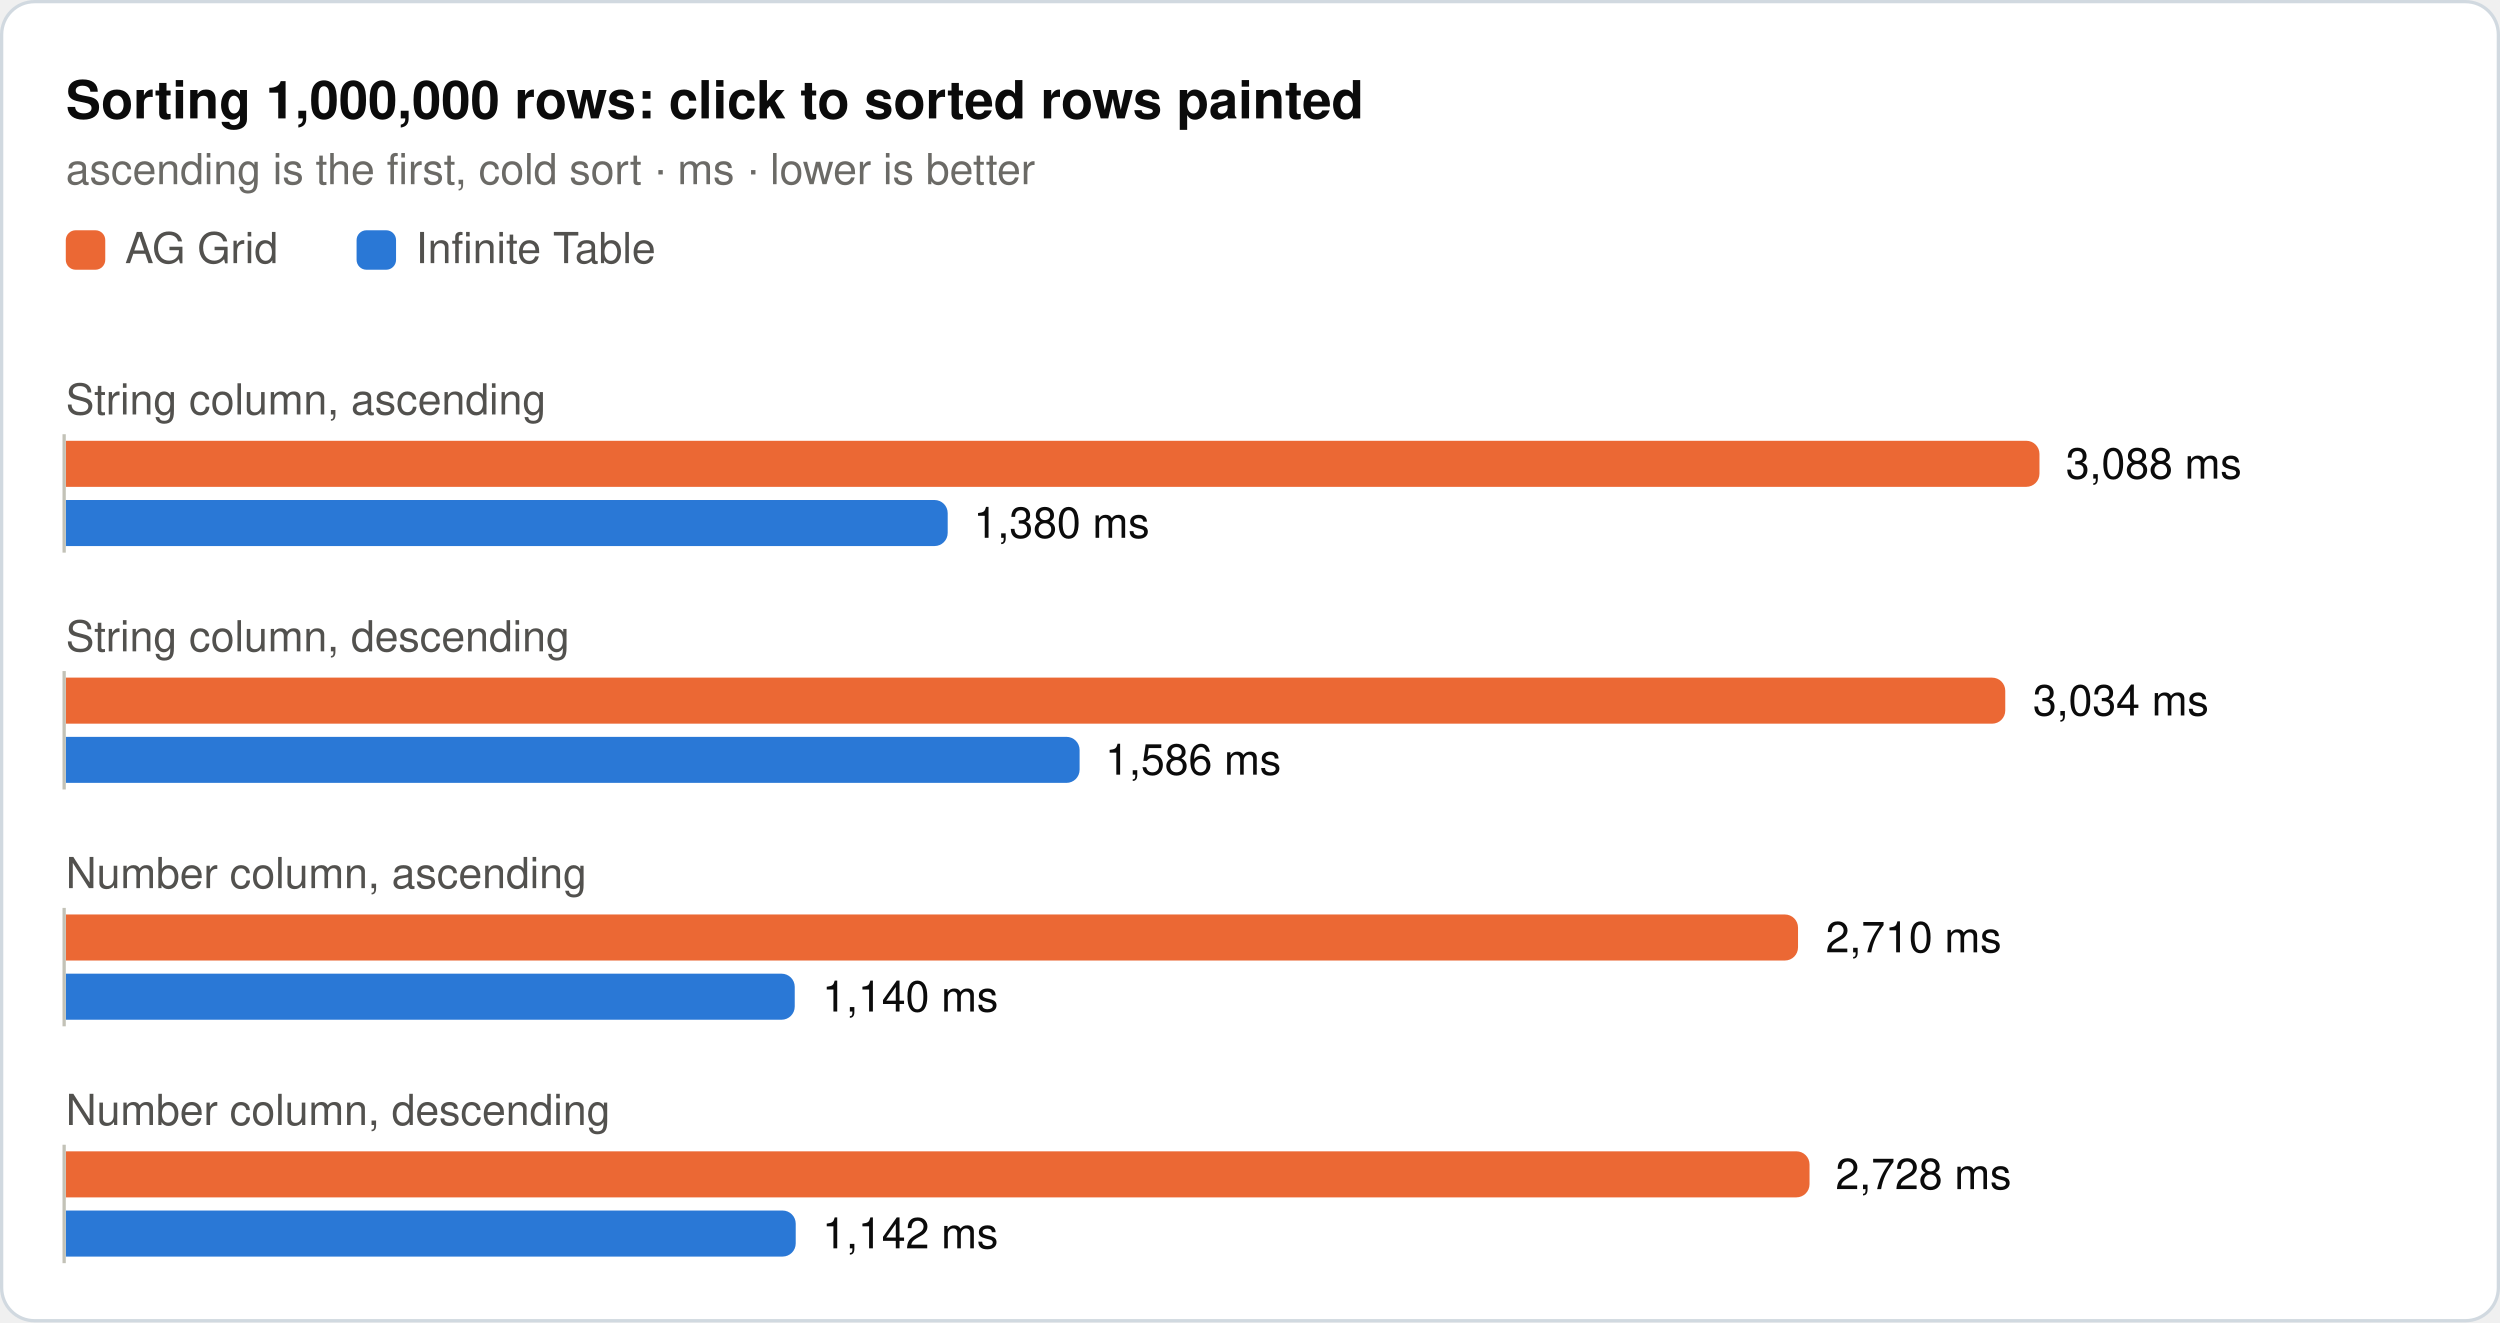
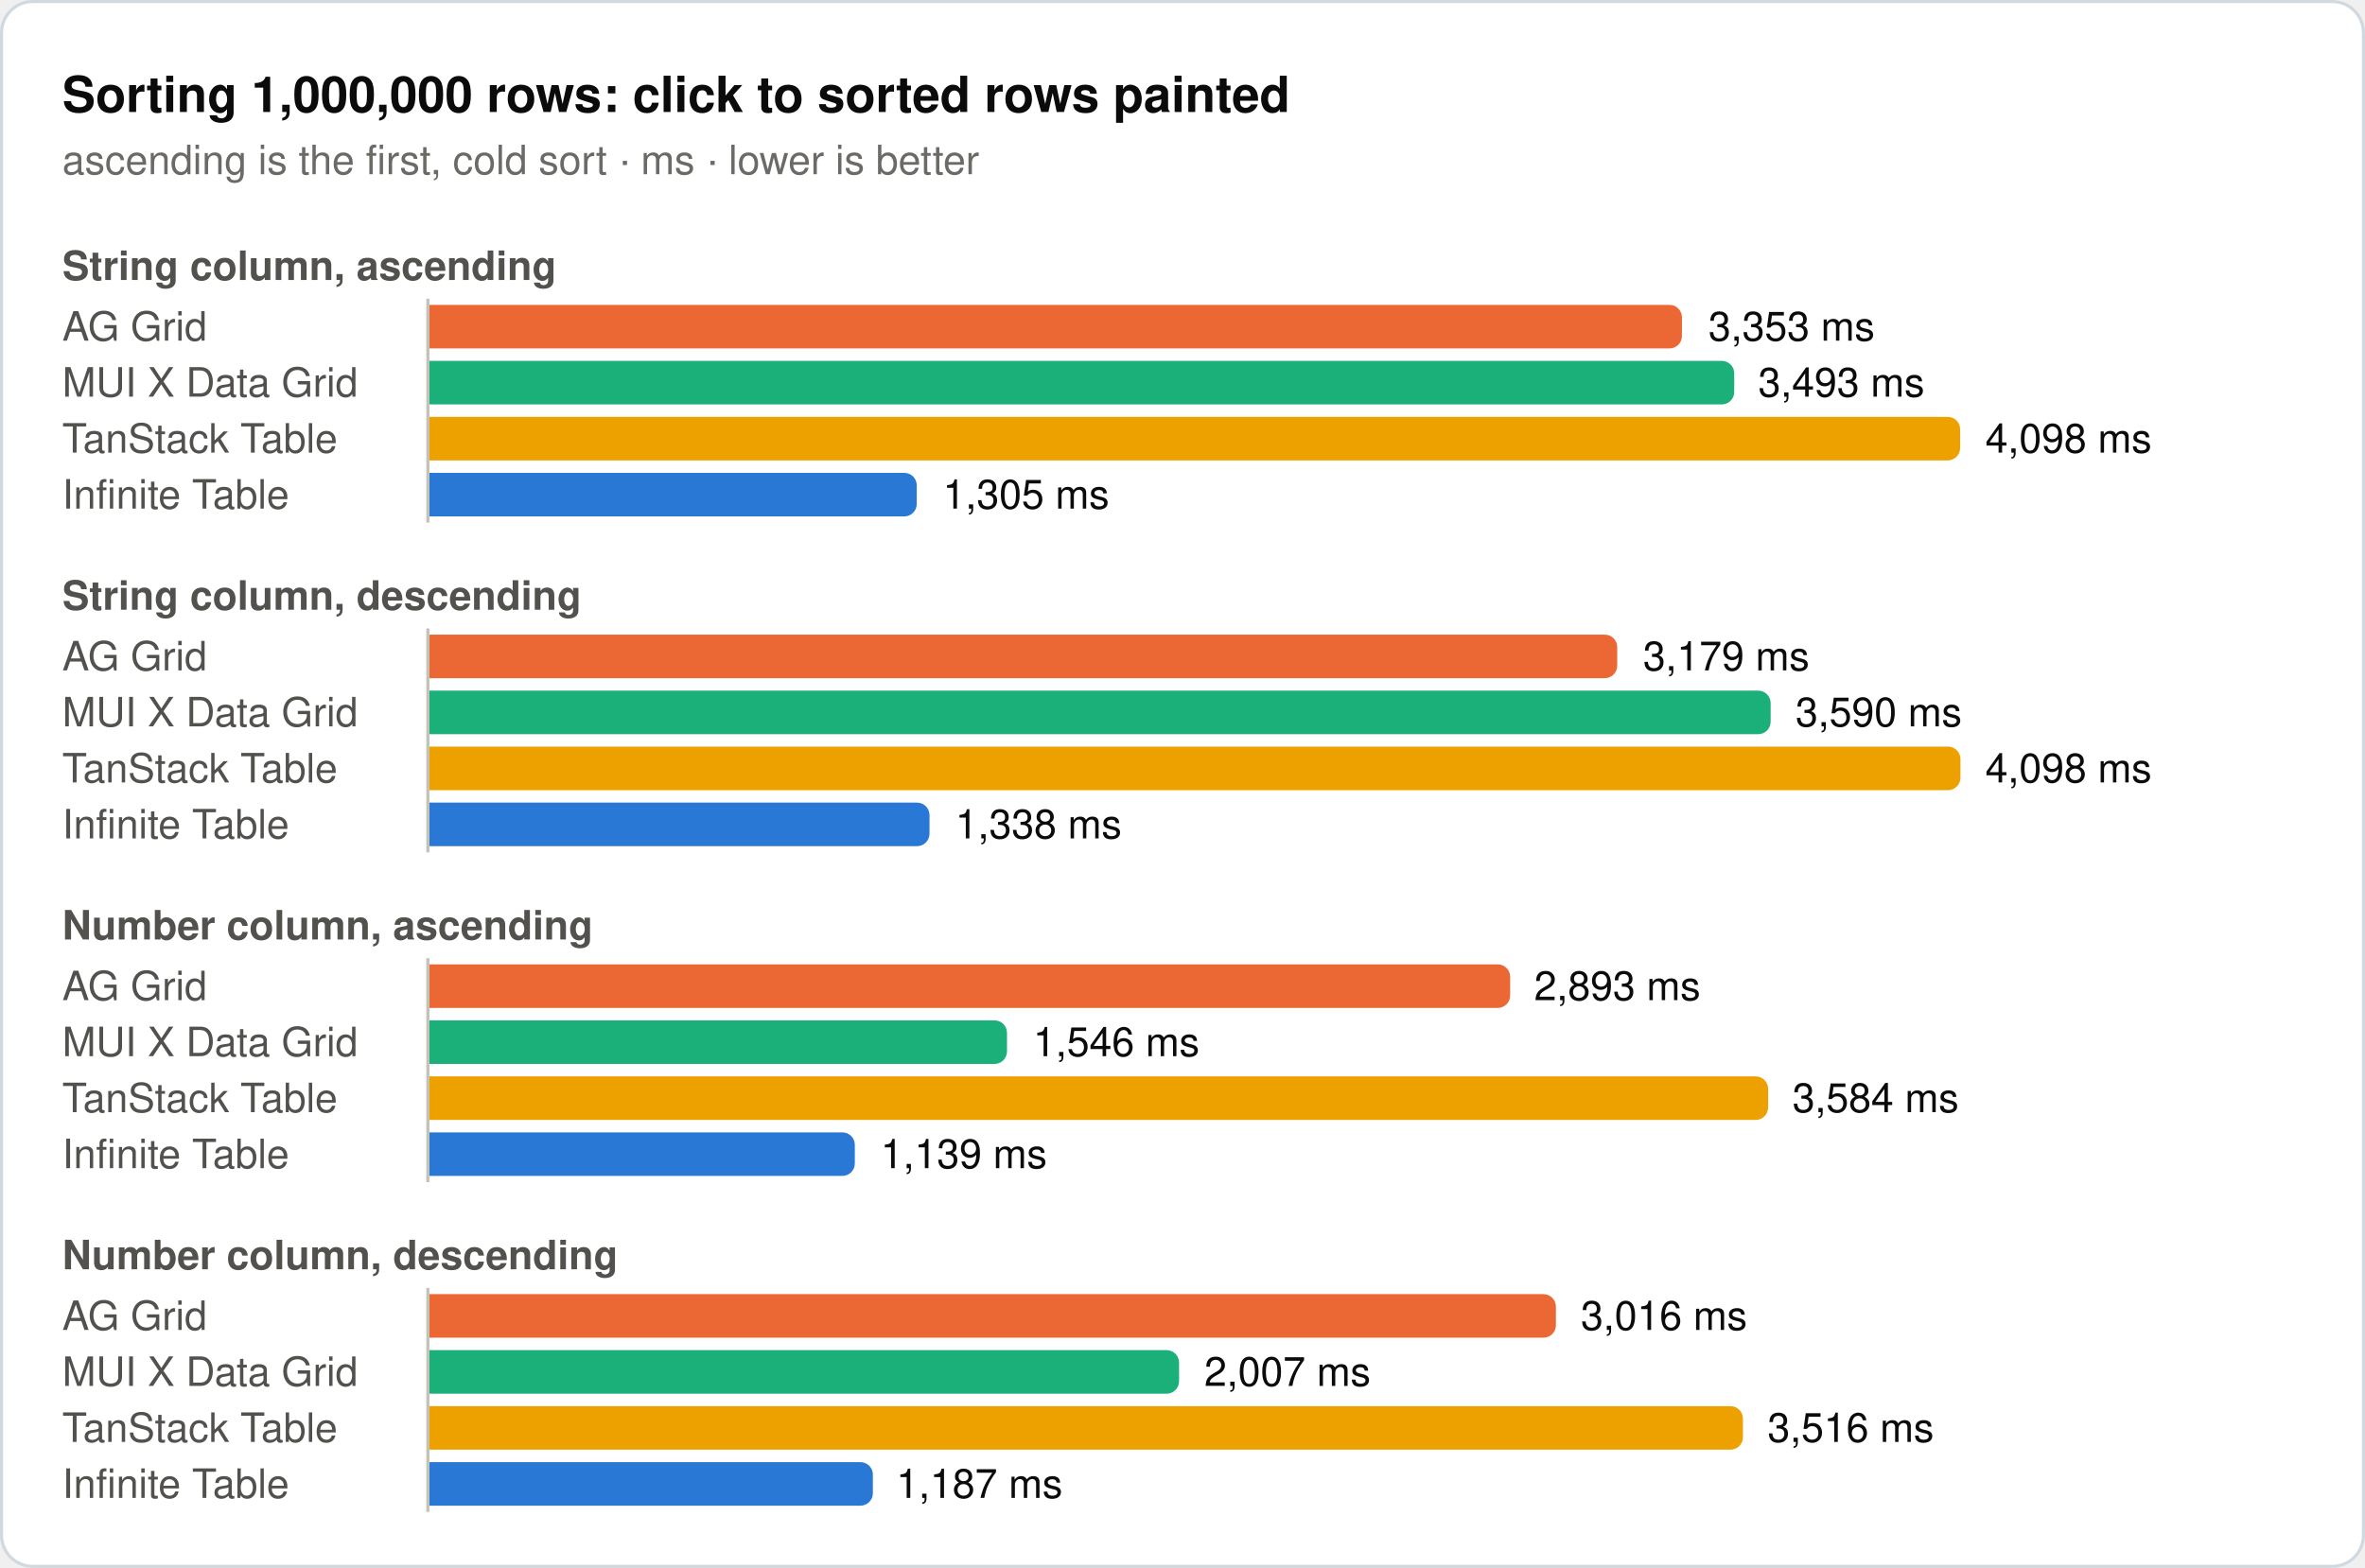
- <svg xmlns="http://www.w3.org/2000/svg" width="760" height="402" viewBox="0 0 760 402" role="img">
-   <rect x="0.5" y="0.5" width="759" height="401" rx="10" fill="#ffffff" stroke="#d1d9e0" />
+ <svg xmlns="http://www.w3.org/2000/svg" width="760" height="504" viewBox="0 0 760 504" role="img">
+   <rect x="0.5" y="0.5" width="759" height="503" rx="10" fill="#ffffff" stroke="#d1d9e0" />
  <text x="20" y="36" font-family="system-ui, -apple-system, 'Segoe UI', Helvetica, Arial, sans-serif" font-size="16" font-weight="600" fill="#0b0b0b">Sorting 1,000,000 rows: click to sorted rows painted</text>
  <text x="20" y="56" font-family="system-ui, -apple-system, 'Segoe UI', Helvetica, Arial, sans-serif" font-size="13" fill="#6b6a66">ascending is the first, cold sort · ms · lower is better</text>
-   <rect x="20" y="70" width="12" height="12" rx="3" fill="#eb6834" />
-   <text x="38" y="80" font-family="system-ui, -apple-system, 'Segoe UI', Helvetica, Arial, sans-serif" font-size="13" fill="#52514e">AG Grid</text>
-   <rect x="108.4" y="70" width="12" height="12" rx="3" fill="#2a78d6" />
-   <text x="126.4" y="80" font-family="system-ui, -apple-system, 'Segoe UI', Helvetica, Arial, sans-serif" font-size="13" fill="#52514e">Infinite Table</text>
-   <text x="20" y="126" font-family="system-ui, -apple-system, 'Segoe UI', Helvetica, Arial, sans-serif" font-size="13" fill="#52514e">String column, ascending</text>
-   <path d="M20,134H616a4,4 0 0 1 4,4V144a4,4 0 0 1 -4,4H20Z" fill="#eb6834" />
-   <text x="628" y="145.5" font-family="system-ui, -apple-system, 'Segoe UI', Helvetica, Arial, sans-serif" font-size="13" fill="#0b0b0b">3,088 ms</text>
-   <path d="M20,152H284.1a4,4 0 0 1 4,4V162a4,4 0 0 1 -4,4H20Z" fill="#2a78d6" />
-   <text x="296" y="163.5" font-family="system-ui, -apple-system, 'Segoe UI', Helvetica, Arial, sans-serif" font-size="13" fill="#0b0b0b">1,380 ms</text>
-   <line x1="19.5" y1="132" x2="19.5" y2="168" stroke="#c3c2b7" stroke-width="1" />
-   <text x="20" y="198" font-family="system-ui, -apple-system, 'Segoe UI', Helvetica, Arial, sans-serif" font-size="13" fill="#52514e">String column, descending</text>
-   <path d="M20,206H605.6a4,4 0 0 1 4,4V216a4,4 0 0 1 -4,4H20Z" fill="#eb6834" />
-   <text x="618" y="217.5" font-family="system-ui, -apple-system, 'Segoe UI', Helvetica, Arial, sans-serif" font-size="13" fill="#0b0b0b">3,034 ms</text>
-   <path d="M20,224H324.2a4,4 0 0 1 4,4V234a4,4 0 0 1 -4,4H20Z" fill="#2a78d6" />
-   <text x="336" y="235.5" font-family="system-ui, -apple-system, 'Segoe UI', Helvetica, Arial, sans-serif" font-size="13" fill="#0b0b0b">1,586 ms</text>
-   <line x1="19.5" y1="204" x2="19.5" y2="240" stroke="#c3c2b7" stroke-width="1" />
-   <text x="20" y="270" font-family="system-ui, -apple-system, 'Segoe UI', Helvetica, Arial, sans-serif" font-size="13" fill="#52514e">Number column, ascending</text>
-   <path d="M20,278H542.6a4,4 0 0 1 4,4V288a4,4 0 0 1 -4,4H20Z" fill="#eb6834" />
-   <text x="555" y="289.5" font-family="system-ui, -apple-system, 'Segoe UI', Helvetica, Arial, sans-serif" font-size="13" fill="#0b0b0b">2,710 ms</text>
-   <path d="M20,296H237.6a4,4 0 0 1 4,4V306a4,4 0 0 1 -4,4H20Z" fill="#2a78d6" />
-   <text x="250" y="307.5" font-family="system-ui, -apple-system, 'Segoe UI', Helvetica, Arial, sans-serif" font-size="13" fill="#0b0b0b">1,140 ms</text>
-   <line x1="19.5" y1="276" x2="19.5" y2="312" stroke="#c3c2b7" stroke-width="1" />
-   <text x="20" y="342" font-family="system-ui, -apple-system, 'Segoe UI', Helvetica, Arial, sans-serif" font-size="13" fill="#52514e">Number column, descending</text>
-   <path d="M20,350H546.1a4,4 0 0 1 4,4V360a4,4 0 0 1 -4,4H20Z" fill="#eb6834" />
-   <text x="558" y="361.5" font-family="system-ui, -apple-system, 'Segoe UI', Helvetica, Arial, sans-serif" font-size="13" fill="#0b0b0b">2,728 ms</text>
-   <path d="M20,368H237.9a4,4 0 0 1 4,4V378a4,4 0 0 1 -4,4H20Z" fill="#2a78d6" />
-   <text x="250" y="379.5" font-family="system-ui, -apple-system, 'Segoe UI', Helvetica, Arial, sans-serif" font-size="13" fill="#0b0b0b">1,142 ms</text>
-   <line x1="19.5" y1="348" x2="19.5" y2="384" stroke="#c3c2b7" stroke-width="1" />
+   <text x="20" y="90" font-family="system-ui, -apple-system, 'Segoe UI', Helvetica, Arial, sans-serif" font-size="13" font-weight="600" fill="#52514e">String column, ascending</text>
+   <text x="20" y="109.5" font-family="system-ui, -apple-system, 'Segoe UI', Helvetica, Arial, sans-serif" font-size="13" fill="#52514e">AG Grid</text>
+   <path d="M138,98H536.5a4,4 0 0 1 4,4V108a4,4 0 0 1 -4,4H138Z" fill="#eb6834" />
+   <text x="549" y="109.5" font-family="system-ui, -apple-system, 'Segoe UI', Helvetica, Arial, sans-serif" font-size="13" fill="#0b0b0b">3,353 ms</text>
+   <text x="20" y="127.5" font-family="system-ui, -apple-system, 'Segoe UI', Helvetica, Arial, sans-serif" font-size="13" fill="#52514e">MUI X Data Grid</text>
+   <path d="M138,116H553.3a4,4 0 0 1 4,4V126a4,4 0 0 1 -4,4H138Z" fill="#1baf7a" />
+   <text x="565" y="127.5" font-family="system-ui, -apple-system, 'Segoe UI', Helvetica, Arial, sans-serif" font-size="13" fill="#0b0b0b">3,493 ms</text>
+   <text x="20" y="145.5" font-family="system-ui, -apple-system, 'Segoe UI', Helvetica, Arial, sans-serif" font-size="13" fill="#52514e">TanStack Table</text>
+   <path d="M138,134H625.9a4,4 0 0 1 4,4V144a4,4 0 0 1 -4,4H138Z" fill="#eda100" />
+   <text x="638" y="145.5" font-family="system-ui, -apple-system, 'Segoe UI', Helvetica, Arial, sans-serif" font-size="13" fill="#0b0b0b">4,098 ms</text>
+   <text x="20" y="163.5" font-family="system-ui, -apple-system, 'Segoe UI', Helvetica, Arial, sans-serif" font-size="13" fill="#52514e">Infinite Table</text>
+   <path d="M138,152H290.6a4,4 0 0 1 4,4V162a4,4 0 0 1 -4,4H138Z" fill="#2a78d6" />
+   <text x="303" y="163.5" font-family="system-ui, -apple-system, 'Segoe UI', Helvetica, Arial, sans-serif" font-size="13" fill="#0b0b0b">1,305 ms</text>
+   <line x1="137.5" y1="96" x2="137.5" y2="168" stroke="#c3c2b7" stroke-width="1" />
+   <text x="20" y="196" font-family="system-ui, -apple-system, 'Segoe UI', Helvetica, Arial, sans-serif" font-size="13" font-weight="600" fill="#52514e">String column, descending</text>
+   <text x="20" y="215.5" font-family="system-ui, -apple-system, 'Segoe UI', Helvetica, Arial, sans-serif" font-size="13" fill="#52514e">AG Grid</text>
+   <path d="M138,204H515.7a4,4 0 0 1 4,4V214a4,4 0 0 1 -4,4H138Z" fill="#eb6834" />
+   <text x="528" y="215.5" font-family="system-ui, -apple-system, 'Segoe UI', Helvetica, Arial, sans-serif" font-size="13" fill="#0b0b0b">3,179 ms</text>
+   <text x="20" y="233.5" font-family="system-ui, -apple-system, 'Segoe UI', Helvetica, Arial, sans-serif" font-size="13" fill="#52514e">MUI X Data Grid</text>
+   <path d="M138,222H565a4,4 0 0 1 4,4V232a4,4 0 0 1 -4,4H138Z" fill="#1baf7a" />
+   <text x="577" y="233.5" font-family="system-ui, -apple-system, 'Segoe UI', Helvetica, Arial, sans-serif" font-size="13" fill="#0b0b0b">3,590 ms</text>
+   <text x="20" y="251.5" font-family="system-ui, -apple-system, 'Segoe UI', Helvetica, Arial, sans-serif" font-size="13" fill="#52514e">TanStack Table</text>
+   <path d="M138,240H626a4,4 0 0 1 4,4V250a4,4 0 0 1 -4,4H138Z" fill="#eda100" />
+   <text x="638" y="251.5" font-family="system-ui, -apple-system, 'Segoe UI', Helvetica, Arial, sans-serif" font-size="13" fill="#0b0b0b">4,098 ms</text>
+   <text x="20" y="269.5" font-family="system-ui, -apple-system, 'Segoe UI', Helvetica, Arial, sans-serif" font-size="13" fill="#52514e">Infinite Table</text>
+   <path d="M138,258H294.7a4,4 0 0 1 4,4V268a4,4 0 0 1 -4,4H138Z" fill="#2a78d6" />
+   <text x="307" y="269.5" font-family="system-ui, -apple-system, 'Segoe UI', Helvetica, Arial, sans-serif" font-size="13" fill="#0b0b0b">1,338 ms</text>
+   <line x1="137.5" y1="202" x2="137.5" y2="274" stroke="#c3c2b7" stroke-width="1" />
+   <text x="20" y="302" font-family="system-ui, -apple-system, 'Segoe UI', Helvetica, Arial, sans-serif" font-size="13" font-weight="600" fill="#52514e">Number column, ascending</text>
+   <text x="20" y="321.5" font-family="system-ui, -apple-system, 'Segoe UI', Helvetica, Arial, sans-serif" font-size="13" fill="#52514e">AG Grid</text>
+   <path d="M138,310H481.3a4,4 0 0 1 4,4V320a4,4 0 0 1 -4,4H138Z" fill="#eb6834" />
+   <text x="493" y="321.5" font-family="system-ui, -apple-system, 'Segoe UI', Helvetica, Arial, sans-serif" font-size="13" fill="#0b0b0b">2,893 ms</text>
+   <text x="20" y="339.5" font-family="system-ui, -apple-system, 'Segoe UI', Helvetica, Arial, sans-serif" font-size="13" fill="#52514e">MUI X Data Grid</text>
+   <path d="M138,328H319.6a4,4 0 0 1 4,4V338a4,4 0 0 1 -4,4H138Z" fill="#1baf7a" />
+   <text x="332" y="339.5" font-family="system-ui, -apple-system, 'Segoe UI', Helvetica, Arial, sans-serif" font-size="13" fill="#0b0b0b">1,546 ms</text>
+   <text x="20" y="357.5" font-family="system-ui, -apple-system, 'Segoe UI', Helvetica, Arial, sans-serif" font-size="13" fill="#52514e">TanStack Table</text>
+   <path d="M138,346H564.2a4,4 0 0 1 4,4V356a4,4 0 0 1 -4,4H138Z" fill="#eda100" />
+   <text x="576" y="357.5" font-family="system-ui, -apple-system, 'Segoe UI', Helvetica, Arial, sans-serif" font-size="13" fill="#0b0b0b">3,584 ms</text>
+   <text x="20" y="375.5" font-family="system-ui, -apple-system, 'Segoe UI', Helvetica, Arial, sans-serif" font-size="13" fill="#52514e">Infinite Table</text>
+   <path d="M138,364H270.7a4,4 0 0 1 4,4V374a4,4 0 0 1 -4,4H138Z" fill="#2a78d6" />
+   <text x="283" y="375.5" font-family="system-ui, -apple-system, 'Segoe UI', Helvetica, Arial, sans-serif" font-size="13" fill="#0b0b0b">1,139 ms</text>
+   <line x1="137.5" y1="308" x2="137.5" y2="380" stroke="#c3c2b7" stroke-width="1" />
+   <text x="20" y="408" font-family="system-ui, -apple-system, 'Segoe UI', Helvetica, Arial, sans-serif" font-size="13" font-weight="600" fill="#52514e">Number column, descending</text>
+   <text x="20" y="427.5" font-family="system-ui, -apple-system, 'Segoe UI', Helvetica, Arial, sans-serif" font-size="13" fill="#52514e">AG Grid</text>
+   <path d="M138,416H496a4,4 0 0 1 4,4V426a4,4 0 0 1 -4,4H138Z" fill="#eb6834" />
+   <text x="508" y="427.5" font-family="system-ui, -apple-system, 'Segoe UI', Helvetica, Arial, sans-serif" font-size="13" fill="#0b0b0b">3,016 ms</text>
+   <text x="20" y="445.5" font-family="system-ui, -apple-system, 'Segoe UI', Helvetica, Arial, sans-serif" font-size="13" fill="#52514e">MUI X Data Grid</text>
+   <path d="M138,434H374.9a4,4 0 0 1 4,4V444a4,4 0 0 1 -4,4H138Z" fill="#1baf7a" />
+   <text x="387" y="445.5" font-family="system-ui, -apple-system, 'Segoe UI', Helvetica, Arial, sans-serif" font-size="13" fill="#0b0b0b">2,007 ms</text>
+   <text x="20" y="463.5" font-family="system-ui, -apple-system, 'Segoe UI', Helvetica, Arial, sans-serif" font-size="13" fill="#52514e">TanStack Table</text>
+   <path d="M138,452H556.1a4,4 0 0 1 4,4V462a4,4 0 0 1 -4,4H138Z" fill="#eda100" />
+   <text x="568" y="463.5" font-family="system-ui, -apple-system, 'Segoe UI', Helvetica, Arial, sans-serif" font-size="13" fill="#0b0b0b">3,516 ms</text>
+   <text x="20" y="481.5" font-family="system-ui, -apple-system, 'Segoe UI', Helvetica, Arial, sans-serif" font-size="13" fill="#52514e">Infinite Table</text>
+   <path d="M138,470H276.5a4,4 0 0 1 4,4V480a4,4 0 0 1 -4,4H138Z" fill="#2a78d6" />
+   <text x="288" y="481.5" font-family="system-ui, -apple-system, 'Segoe UI', Helvetica, Arial, sans-serif" font-size="13" fill="#0b0b0b">1,187 ms</text>
+   <line x1="137.5" y1="414" x2="137.5" y2="486" stroke="#c3c2b7" stroke-width="1" />
</svg>
